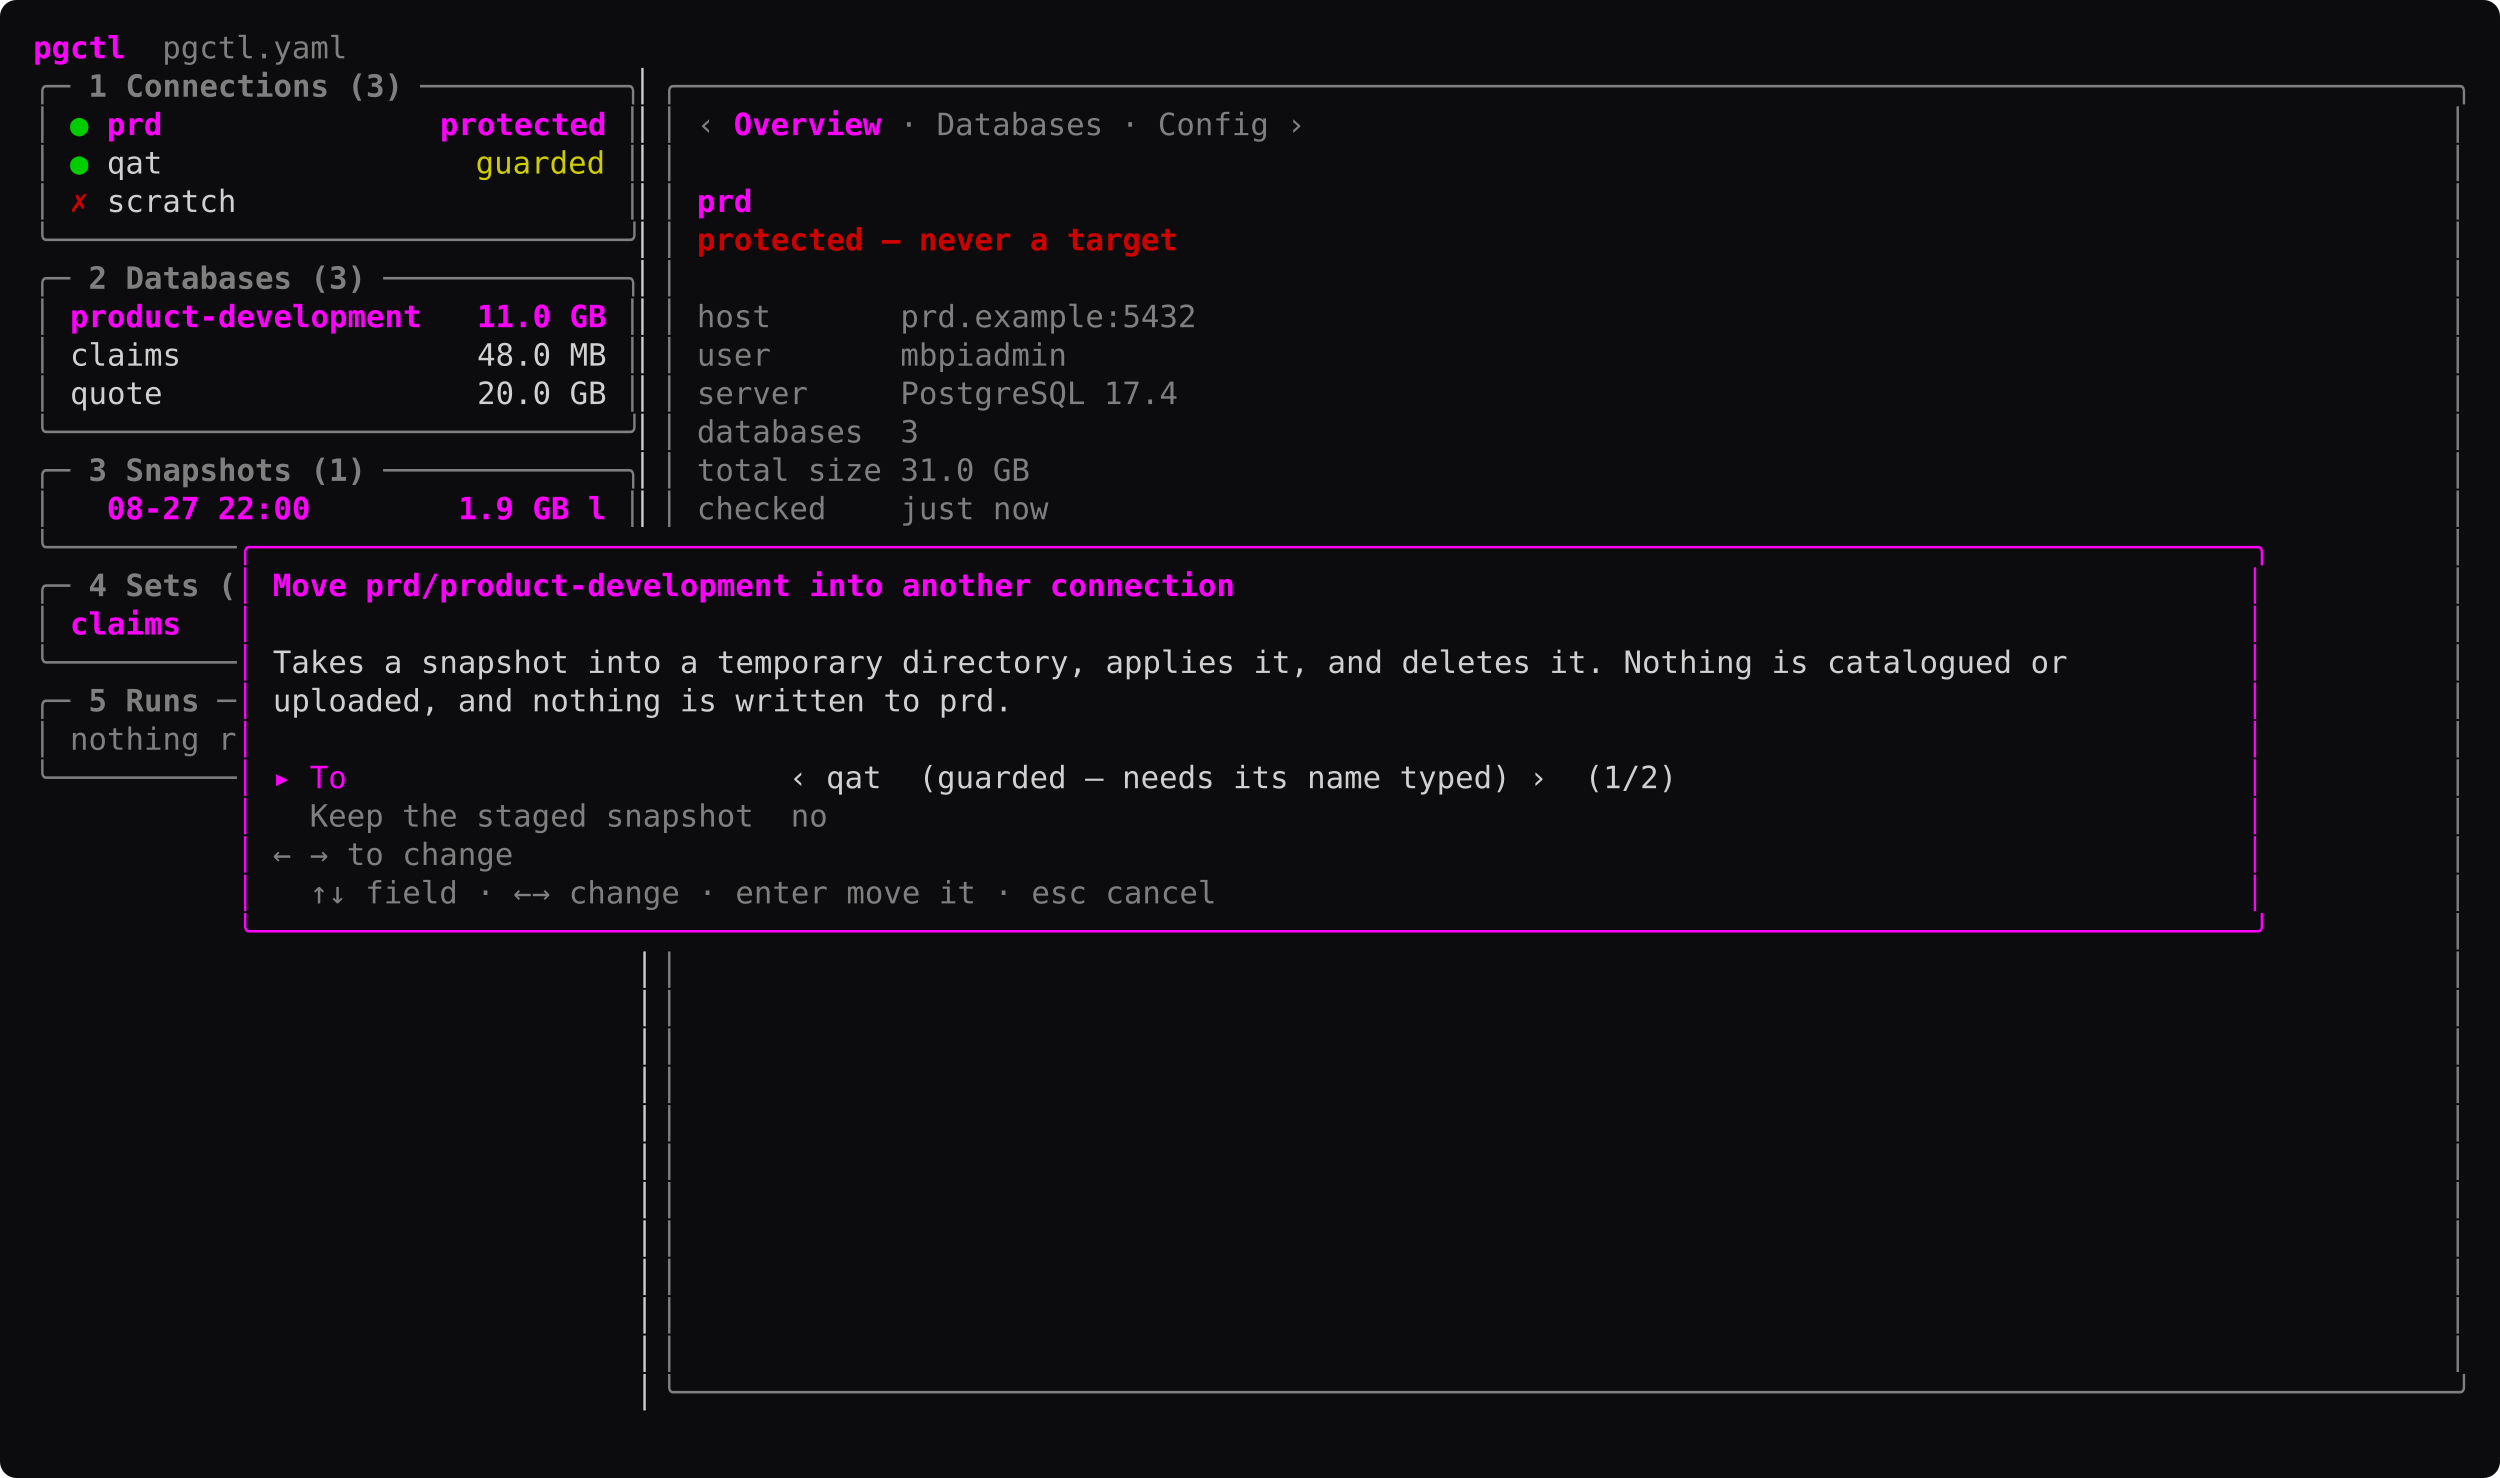
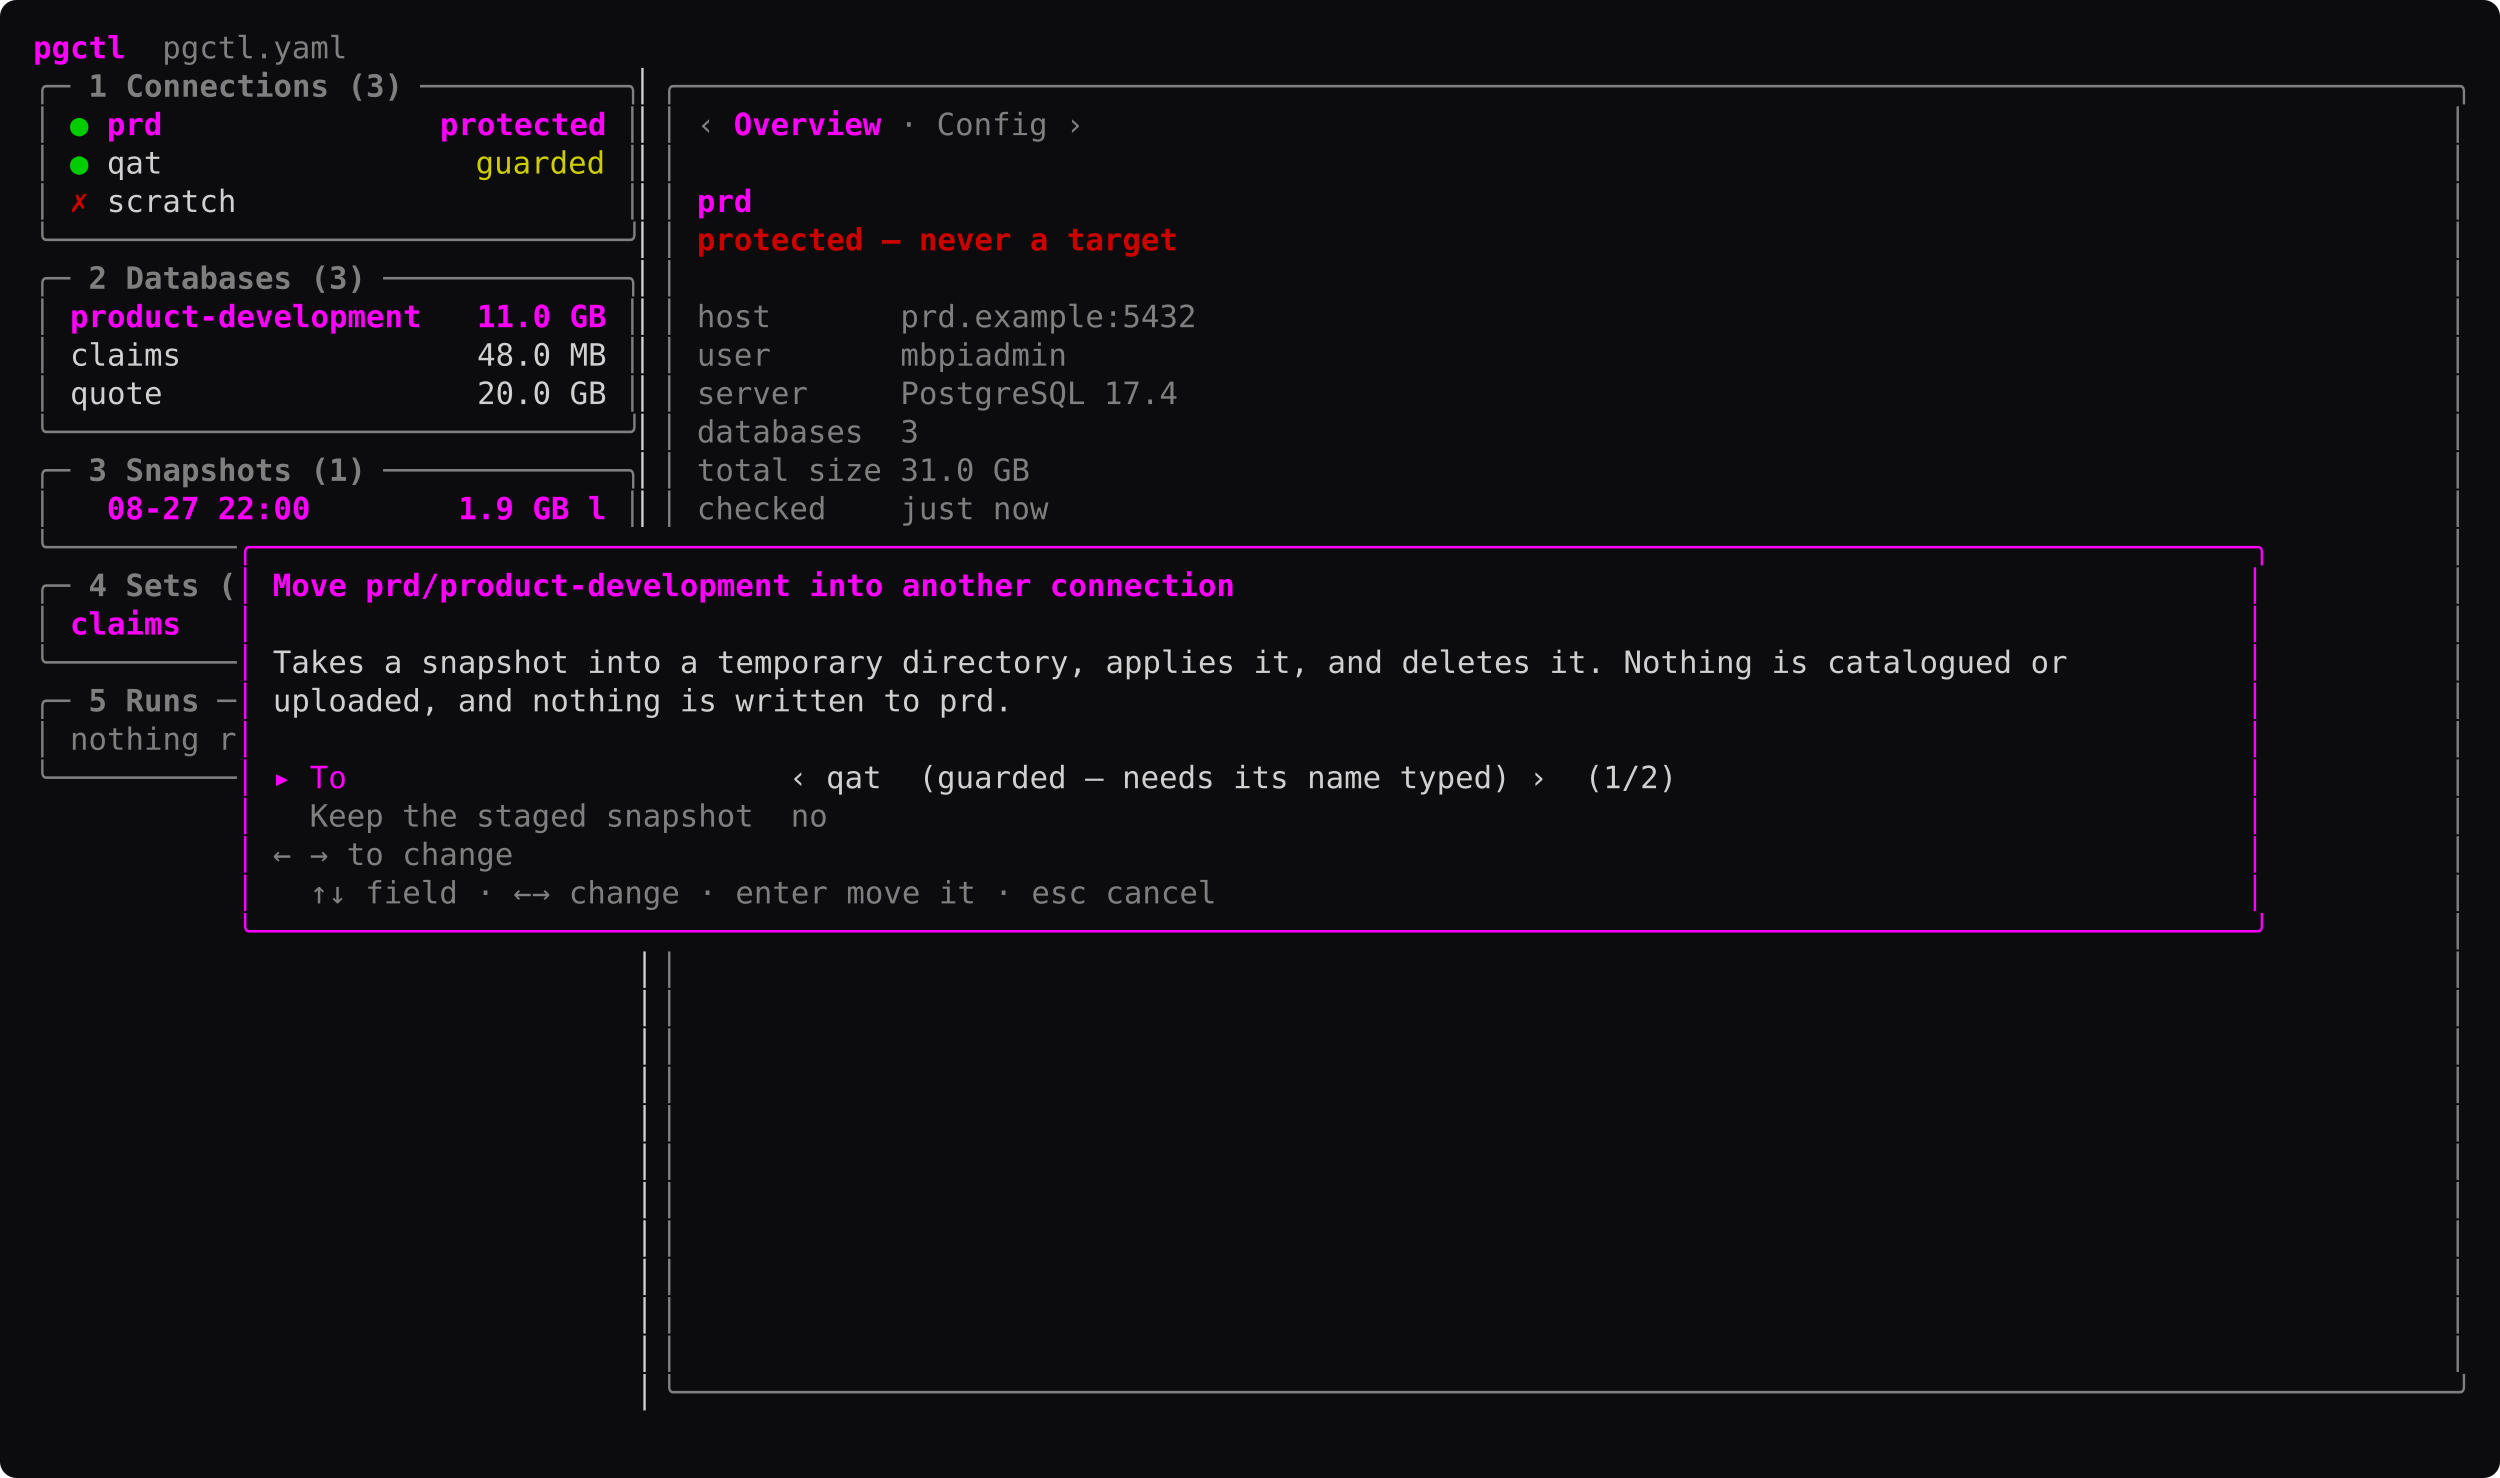
<svg xmlns="http://www.w3.org/2000/svg" width="1057.6" height="625.25" viewBox="0 0 1057.6 625.25" font-family="ui-monospace, 'SF Mono', SFMono-Regular, Menlo, Consolas, 'DejaVu Sans Mono', monospace" font-size="13" role="img">
  <rect width="1057.6" height="625.25" rx="7" fill="#0c0c0e" />
  <text x="14" y="24.68" textLength="39" lengthAdjust="spacing" fill="#ff00ff" font-weight="600" xml:space="preserve">pgctl</text>
  <text x="53" y="24.68" textLength="93.6" lengthAdjust="spacing" fill="#7f7f7f" xml:space="preserve">  pgctl.yaml</text>
  <text x="14" y="40.92" textLength="15.6" lengthAdjust="spacing" fill="#7f7f7f" xml:space="preserve">╭─</text>
  <text x="29.6" y="40.92" textLength="140.4" lengthAdjust="spacing" fill="#7f7f7f" font-weight="600" xml:space="preserve"> 1 Connections (3)</text>
  <text x="177.8" y="40.92" textLength="93.6" lengthAdjust="spacing" fill="#7f7f7f" xml:space="preserve">───────────╮</text>
  <text x="271.4" y="40.92" textLength="7.8" lengthAdjust="spacing" fill="#d0d0d0" xml:space="preserve">▏</text>
  <text x="279.2" y="40.92" textLength="764.4" lengthAdjust="spacing" fill="#7f7f7f" xml:space="preserve">╭────────────────────────────────────────────────────────────────────────────────────────────────╮</text>
  <text x="14" y="57.17" textLength="7.8" lengthAdjust="spacing" fill="#7f7f7f" xml:space="preserve">│</text>
  <text x="29.6" y="57.17" textLength="7.8" lengthAdjust="spacing" fill="#00cd00" xml:space="preserve">●</text>
  <text x="45.2" y="57.17" textLength="210.6" lengthAdjust="spacing" fill="#ff00ff" font-weight="600" xml:space="preserve">prd               protected</text>
  <text x="263.6" y="57.17" textLength="7.8" lengthAdjust="spacing" fill="#7f7f7f" xml:space="preserve">│</text>
  <text x="271.4" y="57.17" textLength="7.8" lengthAdjust="spacing" fill="#d0d0d0" xml:space="preserve">▏</text>
  <text x="279.2" y="57.17" textLength="7.8" lengthAdjust="spacing" fill="#7f7f7f" xml:space="preserve">│</text>
  <text x="294.8" y="57.17" textLength="7.8" lengthAdjust="spacing" fill="#7f7f7f" xml:space="preserve">‹</text>
  <text x="310.4" y="57.17" textLength="7.8" lengthAdjust="spacing" fill="#ff00ff" font-weight="600" xml:space="preserve">O</text>
  <text x="318.2" y="57.17" textLength="7.8" lengthAdjust="spacing" fill="#ff00ff" font-weight="600" xml:space="preserve">v</text>
  <text x="326" y="57.17" textLength="7.8" lengthAdjust="spacing" fill="#ff00ff" font-weight="600" xml:space="preserve">e</text>
  <text x="333.8" y="57.17" textLength="7.8" lengthAdjust="spacing" fill="#ff00ff" font-weight="600" xml:space="preserve">r</text>
  <text x="341.6" y="57.17" textLength="7.8" lengthAdjust="spacing" fill="#ff00ff" font-weight="600" xml:space="preserve">v</text>
  <text x="349.4" y="57.17" textLength="7.8" lengthAdjust="spacing" fill="#ff00ff" font-weight="600" xml:space="preserve">i</text>
  <text x="357.2" y="57.17" textLength="7.8" lengthAdjust="spacing" fill="#ff00ff" font-weight="600" xml:space="preserve">e</text>
  <text x="365" y="57.17" textLength="7.8" lengthAdjust="spacing" fill="#ff00ff" font-weight="600" xml:space="preserve">w</text>
  <text x="380.6" y="57.17" textLength="7.8" lengthAdjust="spacing" fill="#7f7f7f" xml:space="preserve">·</text>
-   <text x="388.4" y="57.17" textLength="78" lengthAdjust="spacing" fill="#7f7f7f" xml:space="preserve"> Databases</text>
-   <text x="474.2" y="57.17" textLength="7.8" lengthAdjust="spacing" fill="#7f7f7f" xml:space="preserve">·</text>
-   <text x="482" y="57.17" textLength="54.6" lengthAdjust="spacing" fill="#7f7f7f" xml:space="preserve"> Config</text>
-   <text x="544.4" y="57.17" textLength="7.8" lengthAdjust="spacing" fill="#7f7f7f" xml:space="preserve">›</text>
+   <text x="388.4" y="57.17" textLength="54.6" lengthAdjust="spacing" fill="#7f7f7f" xml:space="preserve"> Config</text>
+   <text x="450.8" y="57.17" textLength="7.8" lengthAdjust="spacing" fill="#7f7f7f" xml:space="preserve">›</text>
  <text x="1035.8" y="57.17" textLength="7.8" lengthAdjust="spacing" fill="#7f7f7f" xml:space="preserve">│</text>
  <text x="14" y="73.42" textLength="7.8" lengthAdjust="spacing" fill="#7f7f7f" xml:space="preserve">│</text>
  <text x="29.6" y="73.42" textLength="7.8" lengthAdjust="spacing" fill="#00cd00" xml:space="preserve">●</text>
  <text x="45.2" y="73.42" textLength="23.4" lengthAdjust="spacing" fill="#d0d0d0" xml:space="preserve">qat</text>
  <text x="201.2" y="73.42" textLength="54.6" lengthAdjust="spacing" fill="#cdcd00" xml:space="preserve">guarded</text>
  <text x="263.6" y="73.42" textLength="7.8" lengthAdjust="spacing" fill="#7f7f7f" xml:space="preserve">│</text>
  <text x="271.4" y="73.42" textLength="7.8" lengthAdjust="spacing" fill="#d0d0d0" xml:space="preserve">▏</text>
  <text x="279.2" y="73.42" textLength="7.8" lengthAdjust="spacing" fill="#7f7f7f" xml:space="preserve">│</text>
  <text x="1035.8" y="73.42" textLength="7.8" lengthAdjust="spacing" fill="#7f7f7f" xml:space="preserve">│</text>
  <text x="14" y="89.67" textLength="7.8" lengthAdjust="spacing" fill="#7f7f7f" xml:space="preserve">│</text>
  <text x="29.6" y="89.67" textLength="7.8" lengthAdjust="spacing" fill="#cd0000" font-weight="600" xml:space="preserve">✗</text>
  <text x="45.2" y="89.67" textLength="54.6" lengthAdjust="spacing" fill="#d0d0d0" xml:space="preserve">scratch</text>
  <text x="263.6" y="89.67" textLength="7.8" lengthAdjust="spacing" fill="#7f7f7f" xml:space="preserve">│</text>
  <text x="271.4" y="89.67" textLength="7.8" lengthAdjust="spacing" fill="#d0d0d0" xml:space="preserve">▏</text>
  <text x="279.2" y="89.67" textLength="7.8" lengthAdjust="spacing" fill="#7f7f7f" xml:space="preserve">│</text>
  <text x="294.8" y="89.67" textLength="23.4" lengthAdjust="spacing" fill="#ff00ff" font-weight="600" xml:space="preserve">prd</text>
  <text x="1035.8" y="89.67" textLength="7.8" lengthAdjust="spacing" fill="#7f7f7f" xml:space="preserve">│</text>
  <text x="14" y="105.92" textLength="257.4" lengthAdjust="spacing" fill="#7f7f7f" xml:space="preserve">╰───────────────────────────────╯</text>
  <text x="271.4" y="105.92" textLength="7.8" lengthAdjust="spacing" fill="#d0d0d0" xml:space="preserve">▏</text>
  <text x="279.2" y="105.92" textLength="7.8" lengthAdjust="spacing" fill="#7f7f7f" xml:space="preserve">│</text>
  <text x="294.8" y="105.92" textLength="202.8" lengthAdjust="spacing" fill="#cd0000" font-weight="600" xml:space="preserve">protected — never a target</text>
  <text x="1035.8" y="105.92" textLength="7.8" lengthAdjust="spacing" fill="#7f7f7f" xml:space="preserve">│</text>
  <text x="14" y="122.17" textLength="15.6" lengthAdjust="spacing" fill="#7f7f7f" xml:space="preserve">╭─</text>
  <text x="29.6" y="122.17" textLength="124.8" lengthAdjust="spacing" fill="#7f7f7f" font-weight="600" xml:space="preserve"> 2 Databases (3)</text>
  <text x="162.2" y="122.17" textLength="109.2" lengthAdjust="spacing" fill="#7f7f7f" xml:space="preserve">─────────────╮</text>
  <text x="271.4" y="122.17" textLength="7.8" lengthAdjust="spacing" fill="#d0d0d0" xml:space="preserve">▏</text>
  <text x="279.2" y="122.17" textLength="7.8" lengthAdjust="spacing" fill="#7f7f7f" xml:space="preserve">│</text>
  <text x="1035.8" y="122.17" textLength="7.8" lengthAdjust="spacing" fill="#7f7f7f" xml:space="preserve">│</text>
  <text x="14" y="138.43" textLength="7.8" lengthAdjust="spacing" fill="#7f7f7f" xml:space="preserve">│</text>
  <text x="29.6" y="138.43" textLength="226.2" lengthAdjust="spacing" fill="#ff00ff" font-weight="600" xml:space="preserve">product-development   11.0 GB</text>
  <text x="263.6" y="138.43" textLength="7.8" lengthAdjust="spacing" fill="#7f7f7f" xml:space="preserve">│</text>
  <text x="271.4" y="138.43" textLength="7.8" lengthAdjust="spacing" fill="#d0d0d0" xml:space="preserve">▏</text>
  <text x="279.2" y="138.43" textLength="7.8" lengthAdjust="spacing" fill="#7f7f7f" xml:space="preserve">│</text>
  <text x="294.8" y="138.43" textLength="210.6" lengthAdjust="spacing" fill="#7f7f7f" xml:space="preserve">host       prd.example:5432</text>
  <text x="1035.8" y="138.43" textLength="7.8" lengthAdjust="spacing" fill="#7f7f7f" xml:space="preserve">│</text>
  <text x="14" y="154.68" textLength="7.8" lengthAdjust="spacing" fill="#7f7f7f" xml:space="preserve">│</text>
  <text x="21.8" y="154.68" textLength="234" lengthAdjust="spacing" fill="#d0d0d0" xml:space="preserve"> claims                48.0 MB</text>
  <text x="263.6" y="154.68" textLength="7.8" lengthAdjust="spacing" fill="#7f7f7f" xml:space="preserve">│</text>
  <text x="271.4" y="154.68" textLength="7.8" lengthAdjust="spacing" fill="#d0d0d0" xml:space="preserve">▏</text>
  <text x="279.2" y="154.68" textLength="7.8" lengthAdjust="spacing" fill="#7f7f7f" xml:space="preserve">│</text>
  <text x="294.8" y="154.68" textLength="156" lengthAdjust="spacing" fill="#7f7f7f" xml:space="preserve">user       mbpiadmin</text>
  <text x="1035.8" y="154.68" textLength="7.8" lengthAdjust="spacing" fill="#7f7f7f" xml:space="preserve">│</text>
  <text x="14" y="170.93" textLength="7.8" lengthAdjust="spacing" fill="#7f7f7f" xml:space="preserve">│</text>
  <text x="21.8" y="170.93" textLength="234" lengthAdjust="spacing" fill="#d0d0d0" xml:space="preserve"> quote                 20.0 GB</text>
  <text x="263.6" y="170.93" textLength="7.8" lengthAdjust="spacing" fill="#7f7f7f" xml:space="preserve">│</text>
  <text x="271.4" y="170.93" textLength="7.8" lengthAdjust="spacing" fill="#d0d0d0" xml:space="preserve">▏</text>
  <text x="279.2" y="170.93" textLength="7.8" lengthAdjust="spacing" fill="#7f7f7f" xml:space="preserve">│</text>
  <text x="294.8" y="170.93" textLength="202.8" lengthAdjust="spacing" fill="#7f7f7f" xml:space="preserve">server     PostgreSQL 17.4</text>
  <text x="1035.8" y="170.93" textLength="7.8" lengthAdjust="spacing" fill="#7f7f7f" xml:space="preserve">│</text>
  <text x="14" y="187.18" textLength="257.4" lengthAdjust="spacing" fill="#7f7f7f" xml:space="preserve">╰───────────────────────────────╯</text>
  <text x="271.4" y="187.18" textLength="7.8" lengthAdjust="spacing" fill="#d0d0d0" xml:space="preserve">▏</text>
  <text x="279.2" y="187.18" textLength="7.8" lengthAdjust="spacing" fill="#7f7f7f" xml:space="preserve">│</text>
  <text x="294.8" y="187.18" textLength="93.6" lengthAdjust="spacing" fill="#7f7f7f" xml:space="preserve">databases  3</text>
  <text x="1035.8" y="187.18" textLength="7.8" lengthAdjust="spacing" fill="#7f7f7f" xml:space="preserve">│</text>
  <text x="14" y="203.43" textLength="15.6" lengthAdjust="spacing" fill="#7f7f7f" xml:space="preserve">╭─</text>
  <text x="29.6" y="203.43" textLength="124.8" lengthAdjust="spacing" fill="#7f7f7f" font-weight="600" xml:space="preserve"> 3 Snapshots (1)</text>
  <text x="162.2" y="203.43" textLength="109.2" lengthAdjust="spacing" fill="#7f7f7f" xml:space="preserve">─────────────╮</text>
  <text x="271.4" y="203.43" textLength="7.8" lengthAdjust="spacing" fill="#d0d0d0" xml:space="preserve">▏</text>
  <text x="279.2" y="203.43" textLength="7.8" lengthAdjust="spacing" fill="#7f7f7f" xml:space="preserve">│</text>
  <text x="294.8" y="203.43" textLength="140.4" lengthAdjust="spacing" fill="#7f7f7f" xml:space="preserve">total size 31.0 GB</text>
  <text x="1035.8" y="203.43" textLength="7.8" lengthAdjust="spacing" fill="#7f7f7f" xml:space="preserve">│</text>
  <text x="14" y="219.68" textLength="7.8" lengthAdjust="spacing" fill="#7f7f7f" xml:space="preserve">│</text>
  <text x="45.2" y="219.68" textLength="210.6" lengthAdjust="spacing" fill="#ff00ff" font-weight="600" xml:space="preserve">08-27 22:00        1.9 GB l</text>
  <text x="263.6" y="219.68" textLength="7.8" lengthAdjust="spacing" fill="#7f7f7f" xml:space="preserve">│</text>
  <text x="271.4" y="219.68" textLength="7.8" lengthAdjust="spacing" fill="#d0d0d0" xml:space="preserve">▏</text>
  <text x="279.2" y="219.68" textLength="7.8" lengthAdjust="spacing" fill="#7f7f7f" xml:space="preserve">│</text>
  <text x="294.8" y="219.68" textLength="148.2" lengthAdjust="spacing" fill="#7f7f7f" xml:space="preserve">checked    just now</text>
  <text x="1035.8" y="219.68" textLength="7.8" lengthAdjust="spacing" fill="#7f7f7f" xml:space="preserve">│</text>
  <text x="14" y="235.93" textLength="85.8" lengthAdjust="spacing" fill="#7f7f7f" xml:space="preserve">╰──────────</text>
  <text x="99.8" y="235.93" textLength="858" lengthAdjust="spacing" fill="#ff00ff" xml:space="preserve">╭────────────────────────────────────────────────────────────────────────────────────────────────────────────╮</text>
  <text x="1035.8" y="235.93" textLength="7.8" lengthAdjust="spacing" fill="#7f7f7f" xml:space="preserve">│</text>
  <text x="14" y="252.18" textLength="15.6" lengthAdjust="spacing" fill="#7f7f7f" xml:space="preserve">╭─</text>
  <text x="29.6" y="252.18" textLength="70.2" lengthAdjust="spacing" fill="#7f7f7f" font-weight="600" xml:space="preserve"> 4 Sets (</text>
  <text x="99.8" y="252.18" textLength="7.8" lengthAdjust="spacing" fill="#ff00ff" xml:space="preserve">│</text>
  <text x="115.4" y="252.18" textLength="405.6" lengthAdjust="spacing" fill="#ff00ff" font-weight="600" xml:space="preserve">Move prd/product-development into another connection</text>
  <text x="950" y="252.18" textLength="7.8" lengthAdjust="spacing" fill="#ff00ff" xml:space="preserve">│</text>
  <text x="1035.8" y="252.18" textLength="7.8" lengthAdjust="spacing" fill="#7f7f7f" xml:space="preserve">│</text>
  <text x="14" y="268.43" textLength="7.8" lengthAdjust="spacing" fill="#7f7f7f" xml:space="preserve">│</text>
  <text x="29.6" y="268.43" textLength="46.8" lengthAdjust="spacing" fill="#ff00ff" font-weight="600" xml:space="preserve">claims</text>
  <text x="99.8" y="268.43" textLength="7.8" lengthAdjust="spacing" fill="#ff00ff" xml:space="preserve">│</text>
  <text x="950" y="268.43" textLength="7.8" lengthAdjust="spacing" fill="#ff00ff" xml:space="preserve">│</text>
  <text x="1035.8" y="268.43" textLength="7.8" lengthAdjust="spacing" fill="#7f7f7f" xml:space="preserve">│</text>
  <text x="14" y="284.68" textLength="85.8" lengthAdjust="spacing" fill="#7f7f7f" xml:space="preserve">╰──────────</text>
  <text x="99.8" y="284.68" textLength="7.8" lengthAdjust="spacing" fill="#ff00ff" xml:space="preserve">│</text>
  <text x="107.6" y="284.68" textLength="764.4" lengthAdjust="spacing" fill="#d0d0d0" xml:space="preserve"> Takes a snapshot into a temporary directory, applies it, and deletes it. Nothing is catalogued or</text>
  <text x="950" y="284.68" textLength="7.8" lengthAdjust="spacing" fill="#ff00ff" xml:space="preserve">│</text>
  <text x="1035.8" y="284.68" textLength="7.8" lengthAdjust="spacing" fill="#7f7f7f" xml:space="preserve">│</text>
  <text x="14" y="300.93" textLength="15.6" lengthAdjust="spacing" fill="#7f7f7f" xml:space="preserve">╭─</text>
  <text x="29.6" y="300.93" textLength="54.6" lengthAdjust="spacing" fill="#7f7f7f" font-weight="600" xml:space="preserve"> 5 Runs</text>
  <text x="92" y="300.93" textLength="7.8" lengthAdjust="spacing" fill="#7f7f7f" xml:space="preserve">─</text>
  <text x="99.8" y="300.93" textLength="7.8" lengthAdjust="spacing" fill="#ff00ff" xml:space="preserve">│</text>
  <text x="107.6" y="300.93" textLength="319.8" lengthAdjust="spacing" fill="#d0d0d0" xml:space="preserve"> uploaded, and nothing is written to prd.</text>
  <text x="950" y="300.93" textLength="7.8" lengthAdjust="spacing" fill="#ff00ff" xml:space="preserve">│</text>
  <text x="1035.8" y="300.93" textLength="7.8" lengthAdjust="spacing" fill="#7f7f7f" xml:space="preserve">│</text>
  <text x="14" y="317.18" textLength="7.8" lengthAdjust="spacing" fill="#7f7f7f" xml:space="preserve">│</text>
  <text x="29.6" y="317.18" textLength="70.2" lengthAdjust="spacing" fill="#7f7f7f" xml:space="preserve">nothing r</text>
  <text x="99.8" y="317.18" textLength="7.8" lengthAdjust="spacing" fill="#ff00ff" xml:space="preserve">│</text>
  <text x="950" y="317.18" textLength="7.8" lengthAdjust="spacing" fill="#ff00ff" xml:space="preserve">│</text>
  <text x="1035.8" y="317.18" textLength="7.8" lengthAdjust="spacing" fill="#7f7f7f" xml:space="preserve">│</text>
  <text x="14" y="333.43" textLength="85.8" lengthAdjust="spacing" fill="#7f7f7f" xml:space="preserve">╰──────────</text>
  <text x="99.8" y="333.43" textLength="7.8" lengthAdjust="spacing" fill="#ff00ff" xml:space="preserve">│</text>
  <text x="115.4" y="333.43" textLength="31.2" lengthAdjust="spacing" fill="#ff00ff" xml:space="preserve">▸ To</text>
  <text x="333.8" y="333.43" textLength="374.4" lengthAdjust="spacing" fill="#d0d0d0" xml:space="preserve">‹ qat  (guarded — needs its name typed) ›  (1/2)</text>
  <text x="950" y="333.43" textLength="7.8" lengthAdjust="spacing" fill="#ff00ff" xml:space="preserve">│</text>
  <text x="1035.8" y="333.43" textLength="7.8" lengthAdjust="spacing" fill="#7f7f7f" xml:space="preserve">│</text>
  <text x="99.8" y="349.68" textLength="7.8" lengthAdjust="spacing" fill="#ff00ff" xml:space="preserve">│</text>
  <text x="131" y="349.68" textLength="218.4" lengthAdjust="spacing" fill="#7f7f7f" xml:space="preserve">Keep the staged snapshot  no</text>
  <text x="950" y="349.68" textLength="7.8" lengthAdjust="spacing" fill="#ff00ff" xml:space="preserve">│</text>
  <text x="1035.8" y="349.68" textLength="7.8" lengthAdjust="spacing" fill="#7f7f7f" xml:space="preserve">│</text>
  <text x="99.8" y="365.93" textLength="7.8" lengthAdjust="spacing" fill="#ff00ff" xml:space="preserve">│</text>
  <text x="115.4" y="365.93" textLength="101.4" lengthAdjust="spacing" fill="#7f7f7f" xml:space="preserve">← → to change</text>
  <text x="950" y="365.93" textLength="7.8" lengthAdjust="spacing" fill="#ff00ff" xml:space="preserve">│</text>
  <text x="1035.8" y="365.93" textLength="7.8" lengthAdjust="spacing" fill="#7f7f7f" xml:space="preserve">│</text>
  <text x="99.8" y="382.18" textLength="7.8" lengthAdjust="spacing" fill="#ff00ff" xml:space="preserve">│</text>
  <text x="115.4" y="382.18" textLength="397.8" lengthAdjust="spacing" fill="#7f7f7f" xml:space="preserve">  ↑↓ field · ←→ change · enter move it · esc cancel</text>
  <text x="950" y="382.18" textLength="7.8" lengthAdjust="spacing" fill="#ff00ff" xml:space="preserve">│</text>
  <text x="1035.8" y="382.18" textLength="7.8" lengthAdjust="spacing" fill="#7f7f7f" xml:space="preserve">│</text>
  <text x="99.8" y="398.43" textLength="858" lengthAdjust="spacing" fill="#ff00ff" xml:space="preserve">╰────────────────────────────────────────────────────────────────────────────────────────────────────────────╯</text>
  <text x="1035.8" y="398.43" textLength="7.8" lengthAdjust="spacing" fill="#7f7f7f" xml:space="preserve">│</text>
  <text x="14" y="414.68" textLength="265.2" lengthAdjust="spacing" fill="#d0d0d0" xml:space="preserve">                                 ▏</text>
  <text x="279.2" y="414.68" textLength="7.8" lengthAdjust="spacing" fill="#7f7f7f" xml:space="preserve">│</text>
  <text x="1035.8" y="414.68" textLength="7.8" lengthAdjust="spacing" fill="#7f7f7f" xml:space="preserve">│</text>
  <text x="14" y="430.93" textLength="265.2" lengthAdjust="spacing" fill="#d0d0d0" xml:space="preserve">                                 ▏</text>
  <text x="279.2" y="430.93" textLength="7.8" lengthAdjust="spacing" fill="#7f7f7f" xml:space="preserve">│</text>
  <text x="1035.8" y="430.93" textLength="7.8" lengthAdjust="spacing" fill="#7f7f7f" xml:space="preserve">│</text>
  <text x="14" y="447.18" textLength="265.2" lengthAdjust="spacing" fill="#d0d0d0" xml:space="preserve">                                 ▏</text>
  <text x="279.2" y="447.18" textLength="7.8" lengthAdjust="spacing" fill="#7f7f7f" xml:space="preserve">│</text>
  <text x="1035.8" y="447.18" textLength="7.8" lengthAdjust="spacing" fill="#7f7f7f" xml:space="preserve">│</text>
  <text x="14" y="463.43" textLength="265.2" lengthAdjust="spacing" fill="#d0d0d0" xml:space="preserve">                                 ▏</text>
  <text x="279.2" y="463.43" textLength="7.8" lengthAdjust="spacing" fill="#7f7f7f" xml:space="preserve">│</text>
  <text x="1035.8" y="463.43" textLength="7.8" lengthAdjust="spacing" fill="#7f7f7f" xml:space="preserve">│</text>
  <text x="14" y="479.68" textLength="265.2" lengthAdjust="spacing" fill="#d0d0d0" xml:space="preserve">                                 ▏</text>
  <text x="279.2" y="479.68" textLength="7.8" lengthAdjust="spacing" fill="#7f7f7f" xml:space="preserve">│</text>
  <text x="1035.8" y="479.68" textLength="7.8" lengthAdjust="spacing" fill="#7f7f7f" xml:space="preserve">│</text>
  <text x="14" y="495.93" textLength="265.2" lengthAdjust="spacing" fill="#d0d0d0" xml:space="preserve">                                 ▏</text>
  <text x="279.2" y="495.93" textLength="7.8" lengthAdjust="spacing" fill="#7f7f7f" xml:space="preserve">│</text>
  <text x="1035.8" y="495.93" textLength="7.8" lengthAdjust="spacing" fill="#7f7f7f" xml:space="preserve">│</text>
  <text x="14" y="512.17" textLength="265.2" lengthAdjust="spacing" fill="#d0d0d0" xml:space="preserve">                                 ▏</text>
  <text x="279.2" y="512.17" textLength="7.8" lengthAdjust="spacing" fill="#7f7f7f" xml:space="preserve">│</text>
  <text x="1035.8" y="512.17" textLength="7.8" lengthAdjust="spacing" fill="#7f7f7f" xml:space="preserve">│</text>
  <text x="14" y="528.42" textLength="265.2" lengthAdjust="spacing" fill="#d0d0d0" xml:space="preserve">                                 ▏</text>
  <text x="279.2" y="528.42" textLength="7.8" lengthAdjust="spacing" fill="#7f7f7f" xml:space="preserve">│</text>
  <text x="1035.8" y="528.42" textLength="7.8" lengthAdjust="spacing" fill="#7f7f7f" xml:space="preserve">│</text>
  <text x="14" y="544.67" textLength="265.2" lengthAdjust="spacing" fill="#d0d0d0" xml:space="preserve">                                 ▏</text>
  <text x="279.2" y="544.67" textLength="7.8" lengthAdjust="spacing" fill="#7f7f7f" xml:space="preserve">│</text>
  <text x="1035.8" y="544.67" textLength="7.8" lengthAdjust="spacing" fill="#7f7f7f" xml:space="preserve">│</text>
  <text x="14" y="560.92" textLength="265.2" lengthAdjust="spacing" fill="#d0d0d0" xml:space="preserve">                                 ▏</text>
  <text x="279.2" y="560.92" textLength="7.8" lengthAdjust="spacing" fill="#7f7f7f" xml:space="preserve">│</text>
  <text x="1035.8" y="560.92" textLength="7.8" lengthAdjust="spacing" fill="#7f7f7f" xml:space="preserve">│</text>
  <text x="14" y="577.17" textLength="265.2" lengthAdjust="spacing" fill="#d0d0d0" xml:space="preserve">                                 ▏</text>
  <text x="279.2" y="577.17" textLength="7.8" lengthAdjust="spacing" fill="#7f7f7f" xml:space="preserve">│</text>
  <text x="1035.8" y="577.17" textLength="7.8" lengthAdjust="spacing" fill="#7f7f7f" xml:space="preserve">│</text>
  <text x="14" y="593.42" textLength="265.2" lengthAdjust="spacing" fill="#d0d0d0" xml:space="preserve">                                 ▏</text>
  <text x="279.2" y="593.42" textLength="764.4" lengthAdjust="spacing" fill="#7f7f7f" xml:space="preserve">╰────────────────────────────────────────────────────────────────────────────────────────────────╯</text>
</svg>
